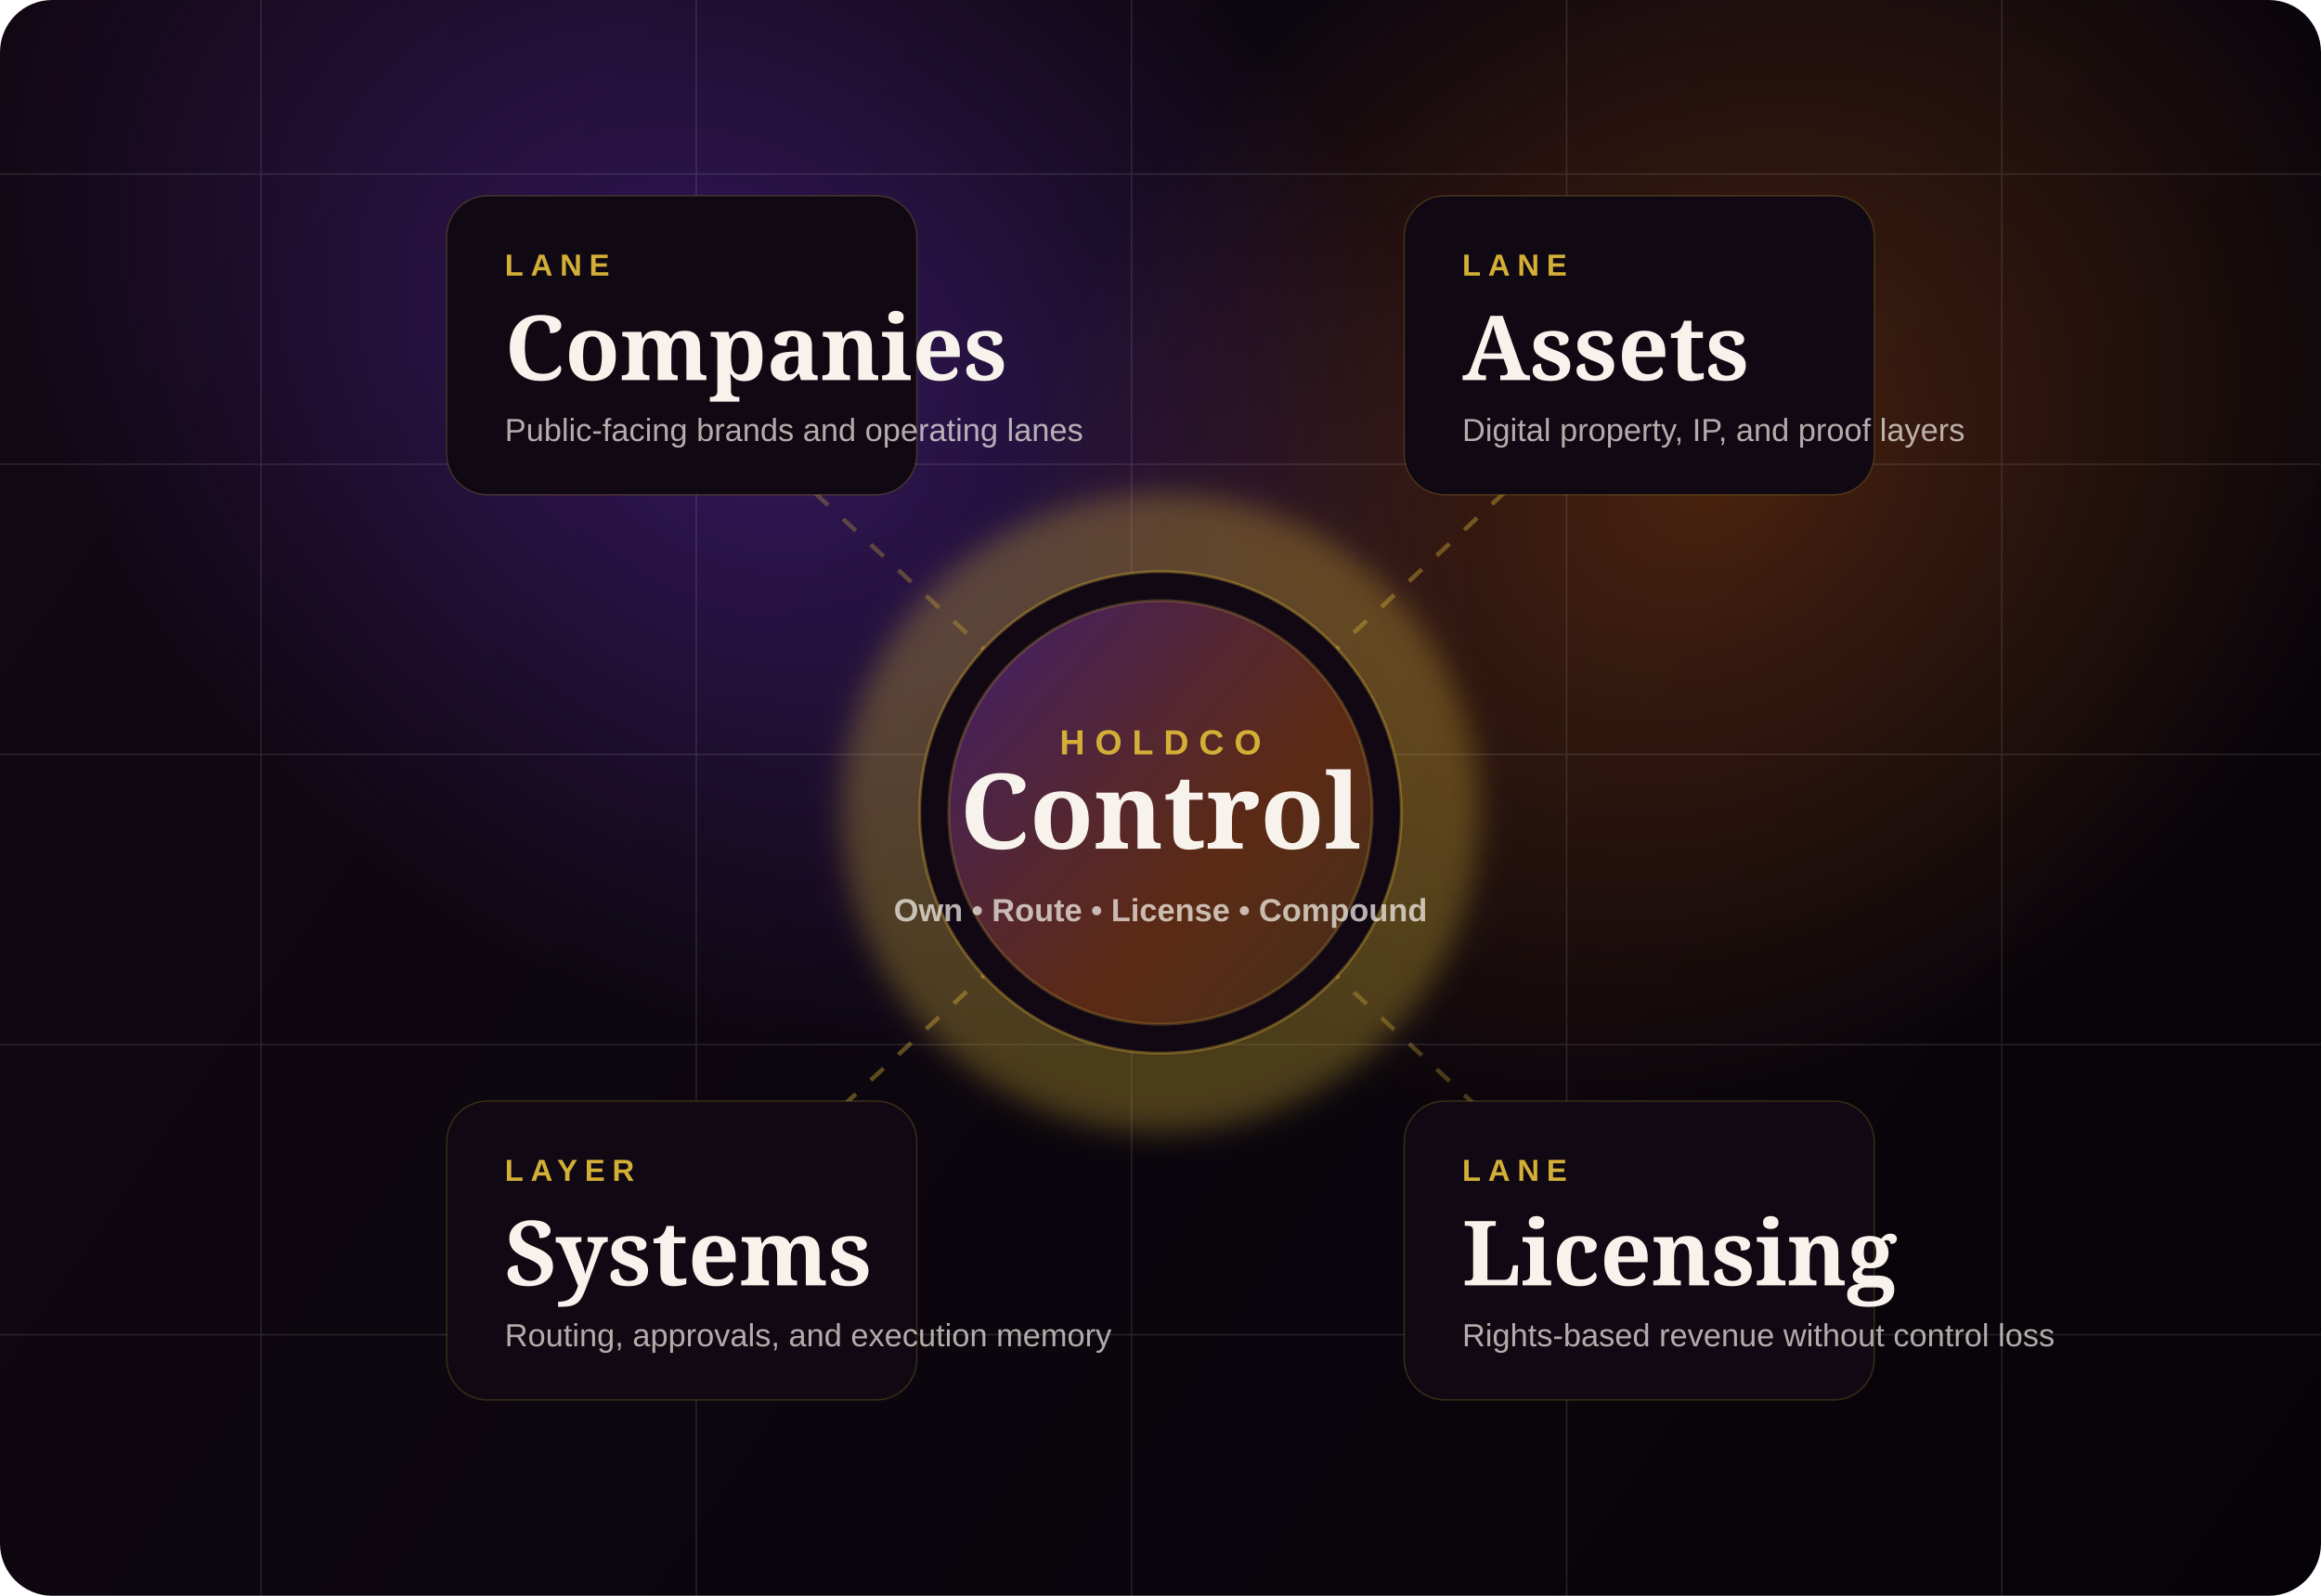
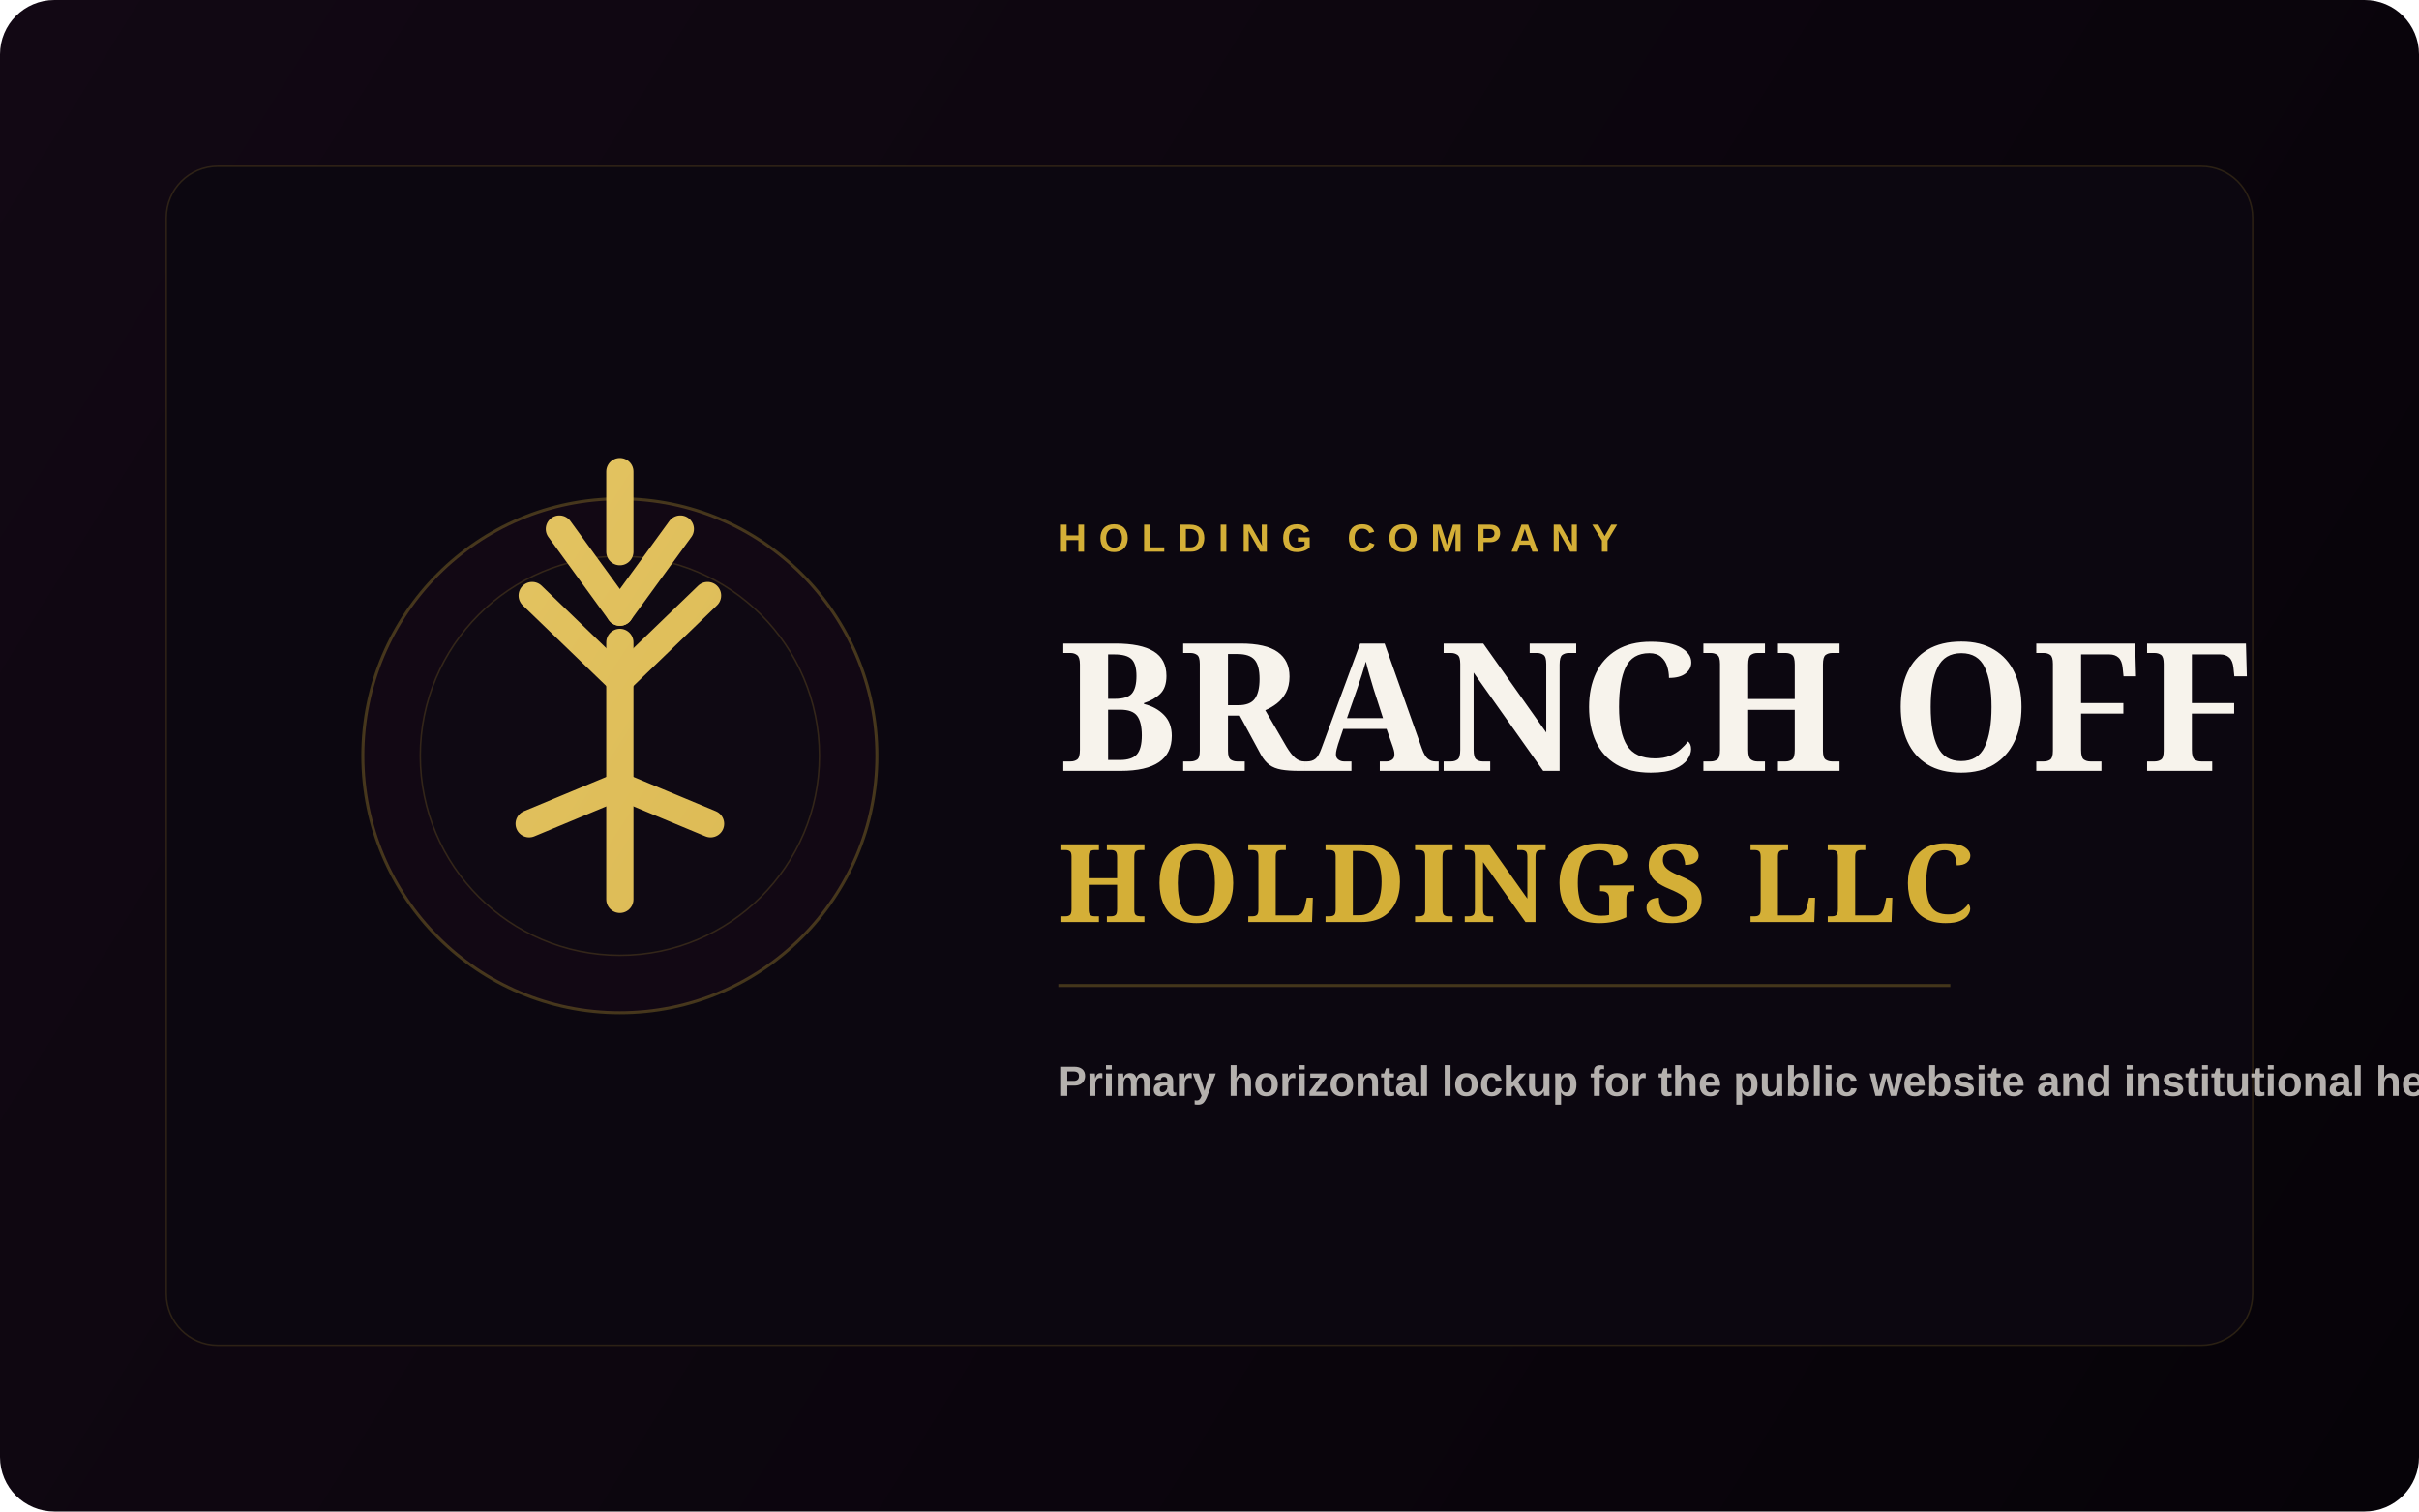
- <svg xmlns="http://www.w3.org/2000/svg" width="1600" height="1100" viewBox="0 0 1600 1100" fill="none">
+ <svg xmlns="http://www.w3.org/2000/svg" width="1600" height="1000" viewBox="0 0 1600 1000" fill="none">
  <defs>
-     <linearGradient id="bg" x1="0" y1="0" x2="1600" y2="1100" gradientUnits="userSpaceOnUse">
+     <linearGradient id="bg" x1="0" y1="0" x2="1600" y2="1000" gradientUnits="userSpaceOnUse">
      <stop stop-color="#120814" />
-       <stop offset="0.55" stop-color="#0B060D" />
      <stop offset="1" stop-color="#060308" />
    </linearGradient>
-     <radialGradient id="violetGlow" cx="0" cy="0" r="1" gradientUnits="userSpaceOnUse" gradientTransform="translate(510 260) rotate(38) scale(560 420)">
-       <stop stop-color="#7C3AED" stop-opacity="0.34" />
-       <stop offset="1" stop-color="#7C3AED" stop-opacity="0" />
-     </radialGradient>
-     <radialGradient id="orangeGlow" cx="0" cy="0" r="1" gradientUnits="userSpaceOnUse" gradientTransform="translate(1180 320) rotate(142) scale(520 420)">
-       <stop stop-color="#F97316" stop-opacity="0.26" />
-       <stop offset="1" stop-color="#F97316" stop-opacity="0" />
-     </radialGradient>
-     <linearGradient id="goldStroke" x1="330" y1="135" x2="1270" y2="965" gradientUnits="userSpaceOnUse">
-       <stop stop-color="#D4AF37" stop-opacity="0.18" />
-       <stop offset="0.5" stop-color="#D4AF37" stop-opacity="0.42" />
-       <stop offset="1" stop-color="#D4AF37" stop-opacity="0.18" />
+     <linearGradient id="gold" x1="250" y1="150" x2="1350" y2="860" gradientUnits="userSpaceOnUse">
+       <stop stop-color="#E7C96A" />
+       <stop offset="1" stop-color="#C89E2B" />
    </linearGradient>
-     <linearGradient id="coreFill" x1="625" y1="450" x2="975" y2="760" gradientUnits="userSpaceOnUse">
-       <stop stop-color="#7C3AED" stop-opacity="0.42" />
-       <stop offset="0.55" stop-color="#F97316" stop-opacity="0.32" />
-       <stop offset="1" stop-color="#D4AF37" stop-opacity="0.22" />
-     </linearGradient>
-     <filter id="soft" x="0" y="0" width="1600" height="1100" filterUnits="userSpaceOnUse" color-interpolation-filters="sRGB">
-       <feGaussianBlur stdDeviation="10" />
-     </filter>
  </defs>
-   <rect width="1600" height="1100" rx="36" fill="url(#bg)" />
-   <rect width="1600" height="1100" rx="36" fill="url(#violetGlow)" />
-   <rect width="1600" height="1100" rx="36" fill="url(#orangeGlow)" />
-   <g opacity="0.12">
-     <path d="M0 120H1600" stroke="#F7F3EC" />
-     <path d="M0 320H1600" stroke="#F7F3EC" />
-     <path d="M0 520H1600" stroke="#F7F3EC" />
-     <path d="M0 720H1600" stroke="#F7F3EC" />
-     <path d="M0 920H1600" stroke="#F7F3EC" />
-     <path d="M180 0V1100" stroke="#F7F3EC" />
-     <path d="M480 0V1100" stroke="#F7F3EC" />
-     <path d="M780 0V1100" stroke="#F7F3EC" />
-     <path d="M1080 0V1100" stroke="#F7F3EC" />
-     <path d="M1380 0V1100" stroke="#F7F3EC" />
+   <rect width="1600" height="1000" rx="36" fill="url(#bg)" />
+   <rect x="110" y="110" width="1380" height="780" rx="34" fill="#0C0710" stroke="#D4AF37" stroke-opacity="0.16" />
+   <circle cx="410" cy="500" r="170" fill="#120814" stroke="#D4AF37" stroke-opacity="0.28" stroke-width="2" />
+   <circle cx="410" cy="500" r="132" fill="#0F0913" stroke="#D4AF37" stroke-opacity="0.18" />
+   <g stroke="url(#gold)" stroke-width="18" stroke-linecap="round" stroke-linejoin="round">
+     <path d="M410 595V425" />
+     <path d="M410 450L352 394" />
+     <path d="M410 450L468 394" />
+     <path d="M410 405L370 350" />
+     <path d="M410 405L450 350" />
+     <path d="M410 365L410 312" />
+     <path d="M410 520L350 545" />
+     <path d="M410 520L470 545" />
  </g>
-   <g filter="url(#soft)" opacity="0.32">
-     <circle cx="800" cy="560" r="220" fill="#D4AF37" />
-   </g>
-   <path d="M800 560L470 255" stroke="url(#goldStroke)" stroke-width="3" stroke-dasharray="12 14" />
-   <path d="M800 560L1128 255" stroke="url(#goldStroke)" stroke-width="3" stroke-dasharray="12 14" />
-   <path d="M800 560L470 865" stroke="url(#goldStroke)" stroke-width="3" stroke-dasharray="12 14" />
-   <path d="M800 560L1128 865" stroke="url(#goldStroke)" stroke-width="3" stroke-dasharray="12 14" />
-   <g>
-     <circle cx="800" cy="560" r="166" fill="#120814" stroke="#D4AF37" stroke-opacity="0.38" stroke-width="2" />
-     <circle cx="800" cy="560" r="146" fill="url(#coreFill)" stroke="#D4AF37" stroke-opacity="0.24" stroke-width="2" />
-     <text x="800" y="520" fill="#D4AF37" font-family="Manrope, Arial, sans-serif" font-size="24" font-weight="800" letter-spacing="7" text-anchor="middle">HOLDCO</text>
-     <text x="800" y="585" fill="#F7F3EC" font-family="Cormorant Garamond, Georgia, serif" font-size="72" font-weight="600" text-anchor="middle">Control</text>
-     <text x="800" y="635" fill="#F7F3EC" fill-opacity="0.72" font-family="Manrope, Arial, sans-serif" font-size="22" font-weight="600" text-anchor="middle">Own • Route • License • Compound</text>
-   </g>
-   <g>
-     <rect x="308" y="135" width="324" height="206" rx="28" fill="#100812" stroke="#D4AF37" stroke-opacity="0.22" />
-     <text x="348" y="190" fill="#D4AF37" font-family="Manrope, Arial, sans-serif" font-size="21" font-weight="800" letter-spacing="5">LANE</text>
-     <text x="348" y="262" fill="#F7F3EC" font-family="Cormorant Garamond, Georgia, serif" font-size="62" font-weight="600">Companies</text>
-     <text x="348" y="304" fill="#F7F3EC" fill-opacity="0.7" font-family="Manrope, Arial, sans-serif" font-size="22">Public-facing brands and operating lanes</text>
-   </g>
-   <g>
-     <rect x="968" y="135" width="324" height="206" rx="28" fill="#100812" stroke="#D4AF37" stroke-opacity="0.22" />
-     <text x="1008" y="190" fill="#D4AF37" font-family="Manrope, Arial, sans-serif" font-size="21" font-weight="800" letter-spacing="5">LANE</text>
-     <text x="1008" y="262" fill="#F7F3EC" font-family="Cormorant Garamond, Georgia, serif" font-size="62" font-weight="600">Assets</text>
-     <text x="1008" y="304" fill="#F7F3EC" fill-opacity="0.7" font-family="Manrope, Arial, sans-serif" font-size="22">Digital property, IP, and proof layers</text>
-   </g>
-   <g>
-     <rect x="308" y="759" width="324" height="206" rx="28" fill="#100812" stroke="#D4AF37" stroke-opacity="0.22" />
-     <text x="348" y="814" fill="#D4AF37" font-family="Manrope, Arial, sans-serif" font-size="21" font-weight="800" letter-spacing="5">LAYER</text>
-     <text x="348" y="886" fill="#F7F3EC" font-family="Cormorant Garamond, Georgia, serif" font-size="62" font-weight="600">Systems</text>
-     <text x="348" y="928" fill="#F7F3EC" fill-opacity="0.7" font-family="Manrope, Arial, sans-serif" font-size="22">Routing, approvals, and execution memory</text>
-   </g>
-   <g>
-     <rect x="968" y="759" width="324" height="206" rx="28" fill="#100812" stroke="#D4AF37" stroke-opacity="0.22" />
-     <text x="1008" y="814" fill="#D4AF37" font-family="Manrope, Arial, sans-serif" font-size="21" font-weight="800" letter-spacing="5">LANE</text>
-     <text x="1008" y="886" fill="#F7F3EC" font-family="Cormorant Garamond, Georgia, serif" font-size="62" font-weight="600">Licensing</text>
-     <text x="1008" y="928" fill="#F7F3EC" fill-opacity="0.7" font-family="Manrope, Arial, sans-serif" font-size="22">Rights-based revenue without control loss</text>
-   </g>
+   <text x="700" y="365" fill="#D4AF37" font-family="Manrope, Arial, sans-serif" font-size="26" font-weight="800" letter-spacing="8">HOLDING COMPANY</text>
+   <text x="700" y="510" fill="#F7F3EC" font-family="Cormorant Garamond, Georgia, serif" font-size="118" font-weight="600">BRANCH OFF</text>
+   <text x="700" y="610" fill="#D4AF37" font-family="Cormorant Garamond, Georgia, serif" font-size="72" font-weight="600" letter-spacing="4">HOLDINGS LLC</text>
+   <path d="M700 652H1290" stroke="#D4AF37" stroke-opacity="0.28" stroke-width="2" />
+   <text x="700" y="725" fill="#F7F3EC" fill-opacity="0.72" font-family="Manrope, Arial, sans-serif" font-size="28" font-weight="600">Primary horizontal lockup for the public website and institutional header use</text>
</svg>
